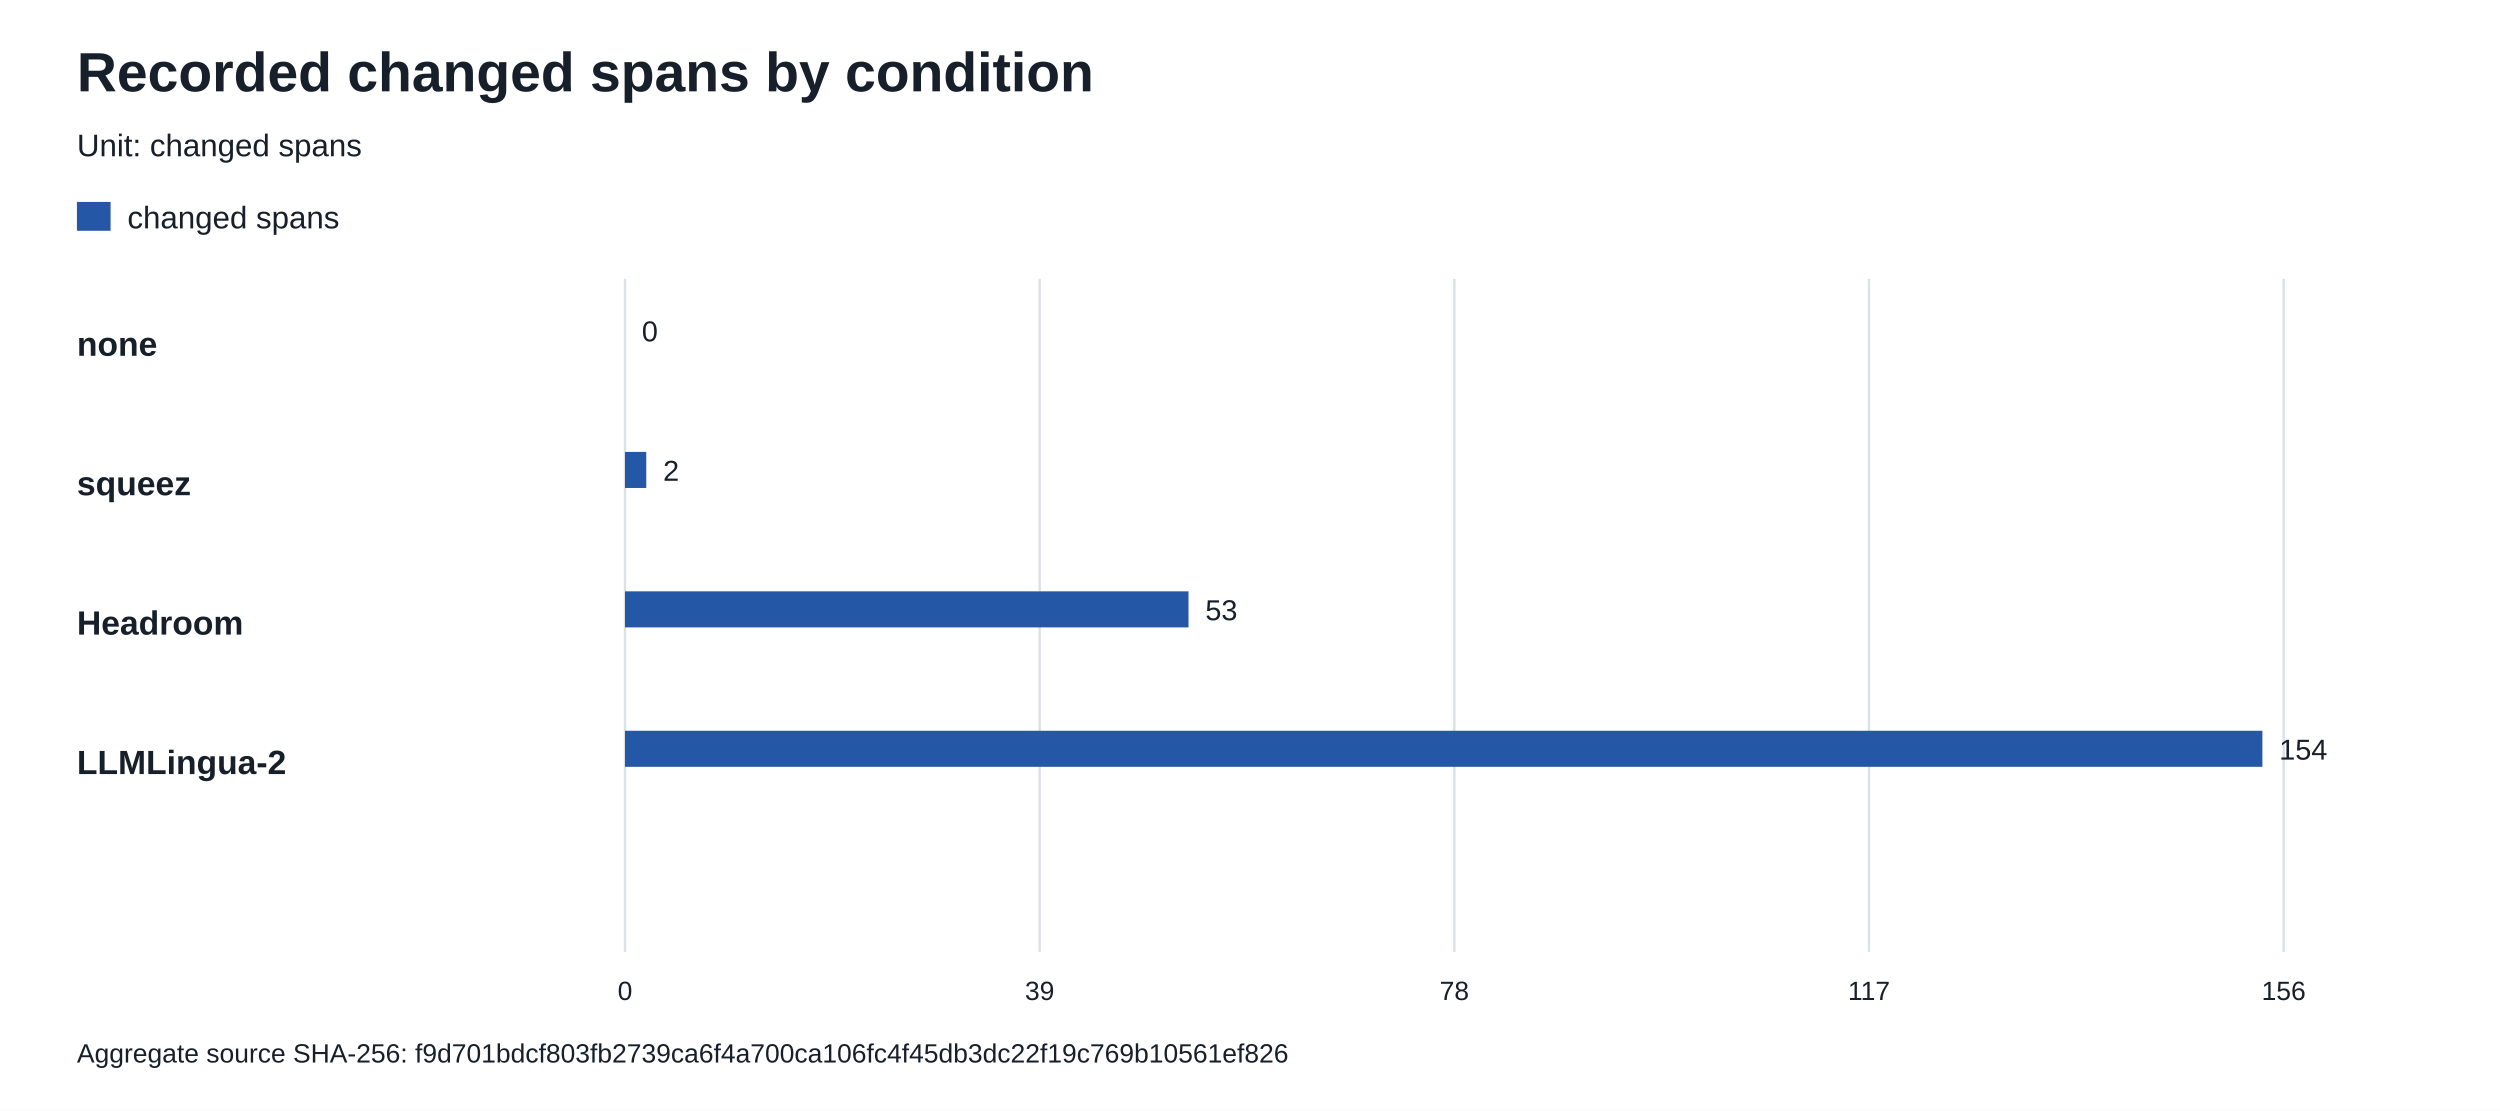
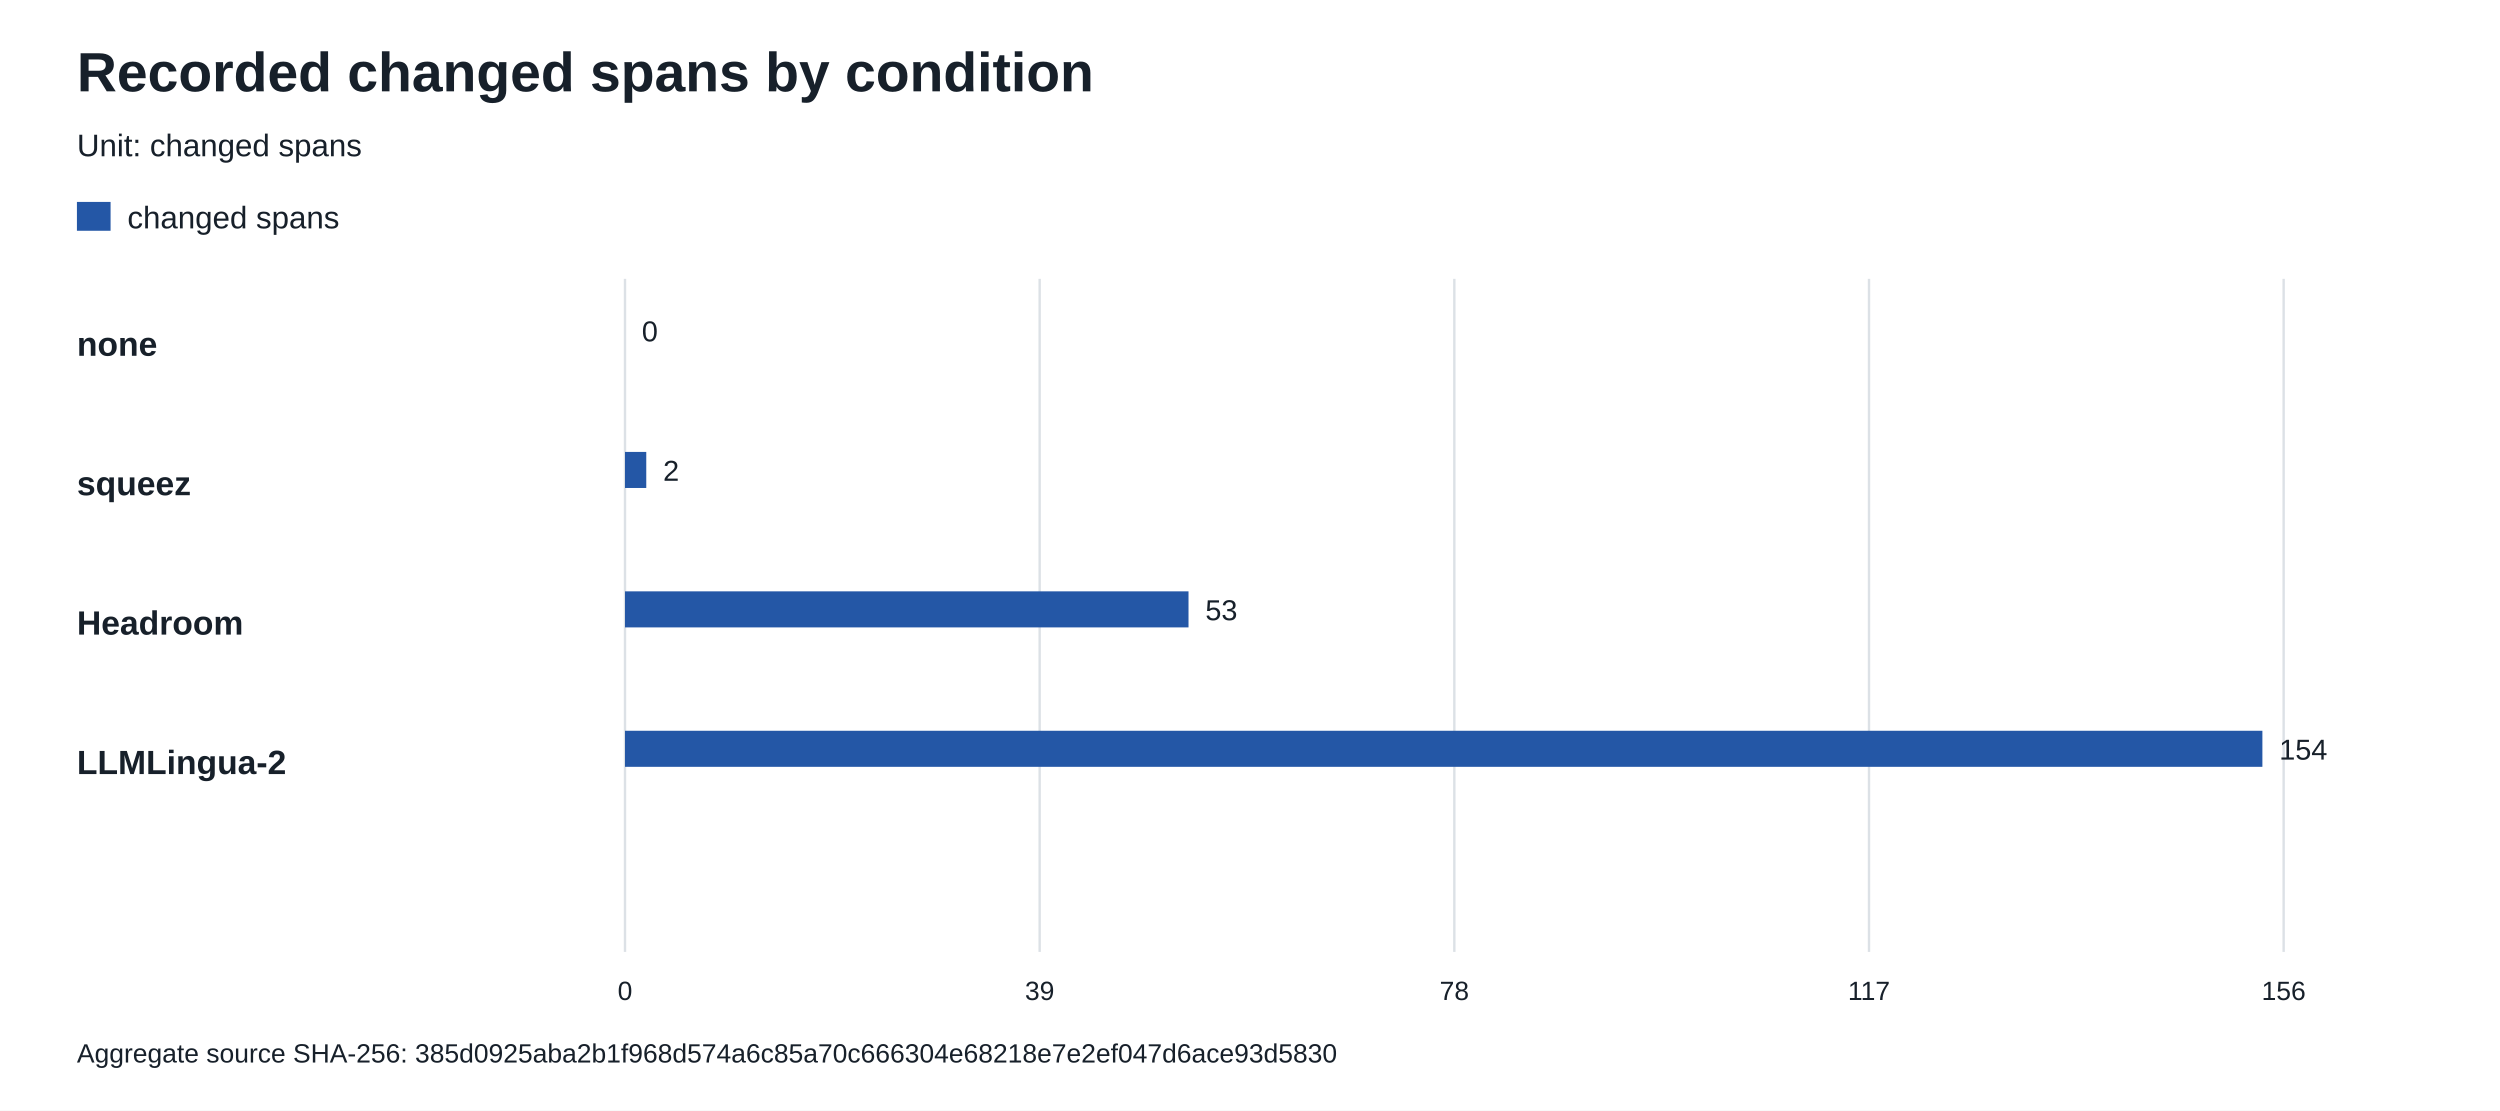
<svg xmlns="http://www.w3.org/2000/svg" width="1040" height="462" viewBox="0 0 1040 462" role="img" aria-labelledby="title desc">
  <rect width="100%" height="100%" fill="#ffffff" />
  <g font-family="Arial, sans-serif" font-variant-numeric="tabular-nums" fill="#17202a">
    <text x="32" y="38" font-size="23" font-weight="600">Recorded changed spans by condition</text>
    <text x="32" y="65" font-size="13">Unit: changed spans</text>
    <rect x="32" y="84" width="14" height="12" fill="#2457a6" />
    <text x="53" y="95" font-size="13">changed spans</text>
    <path d="M260.00,116 V396" stroke="#dce1e6" />
    <text x="260.00" y="416" text-anchor="middle" font-size="11">0</text>
    <path d="M432.50,116 V396" stroke="#dce1e6" />
    <text x="432.50" y="416" text-anchor="middle" font-size="11">39</text>
    <path d="M605.00,116 V396" stroke="#dce1e6" />
    <text x="605.00" y="416" text-anchor="middle" font-size="11">78</text>
    <path d="M777.50,116 V396" stroke="#dce1e6" />
    <text x="777.50" y="416" text-anchor="middle" font-size="11">117</text>
    <path d="M950.00,116 V396" stroke="#dce1e6" />
    <text x="950.00" y="416" text-anchor="middle" font-size="11">156</text>
    <text x="32" y="148" font-size="14" font-weight="600">none</text>
    <rect x="260" y="130" width="0.000" height="15" fill="#2457a6" />
    <text x="267.000" y="142" font-size="12">0</text>
    <text x="32" y="206" font-size="14" font-weight="600">squeez</text>
    <rect x="260" y="188" width="8.846" height="15" fill="#2457a6" />
    <text x="275.846" y="200" font-size="12">2</text>
    <text x="32" y="264" font-size="14" font-weight="600">Headroom</text>
    <rect x="260" y="246" width="234.423" height="15" fill="#2457a6" />
    <text x="501.423" y="258" font-size="12">53</text>
    <text x="32" y="322" font-size="14" font-weight="600">LLMLingua-2</text>
    <rect x="260" y="304" width="681.154" height="15" fill="#2457a6" />
    <text x="948.154" y="316" font-size="12">154</text>
-     <text x="32" y="442" font-size="11">Aggregate source SHA-256: f9d701bdcf803fb2739ca6f4a700ca106fc4f45db3dc22f19c769b10561ef826</text>
+     <text x="32" y="442" font-size="11">Aggregate source SHA-256: 385d0925aba2b1f968d574a6c85a70c666304e68218e7e2ef047d6ace93d5830</text>
  </g>
</svg>
